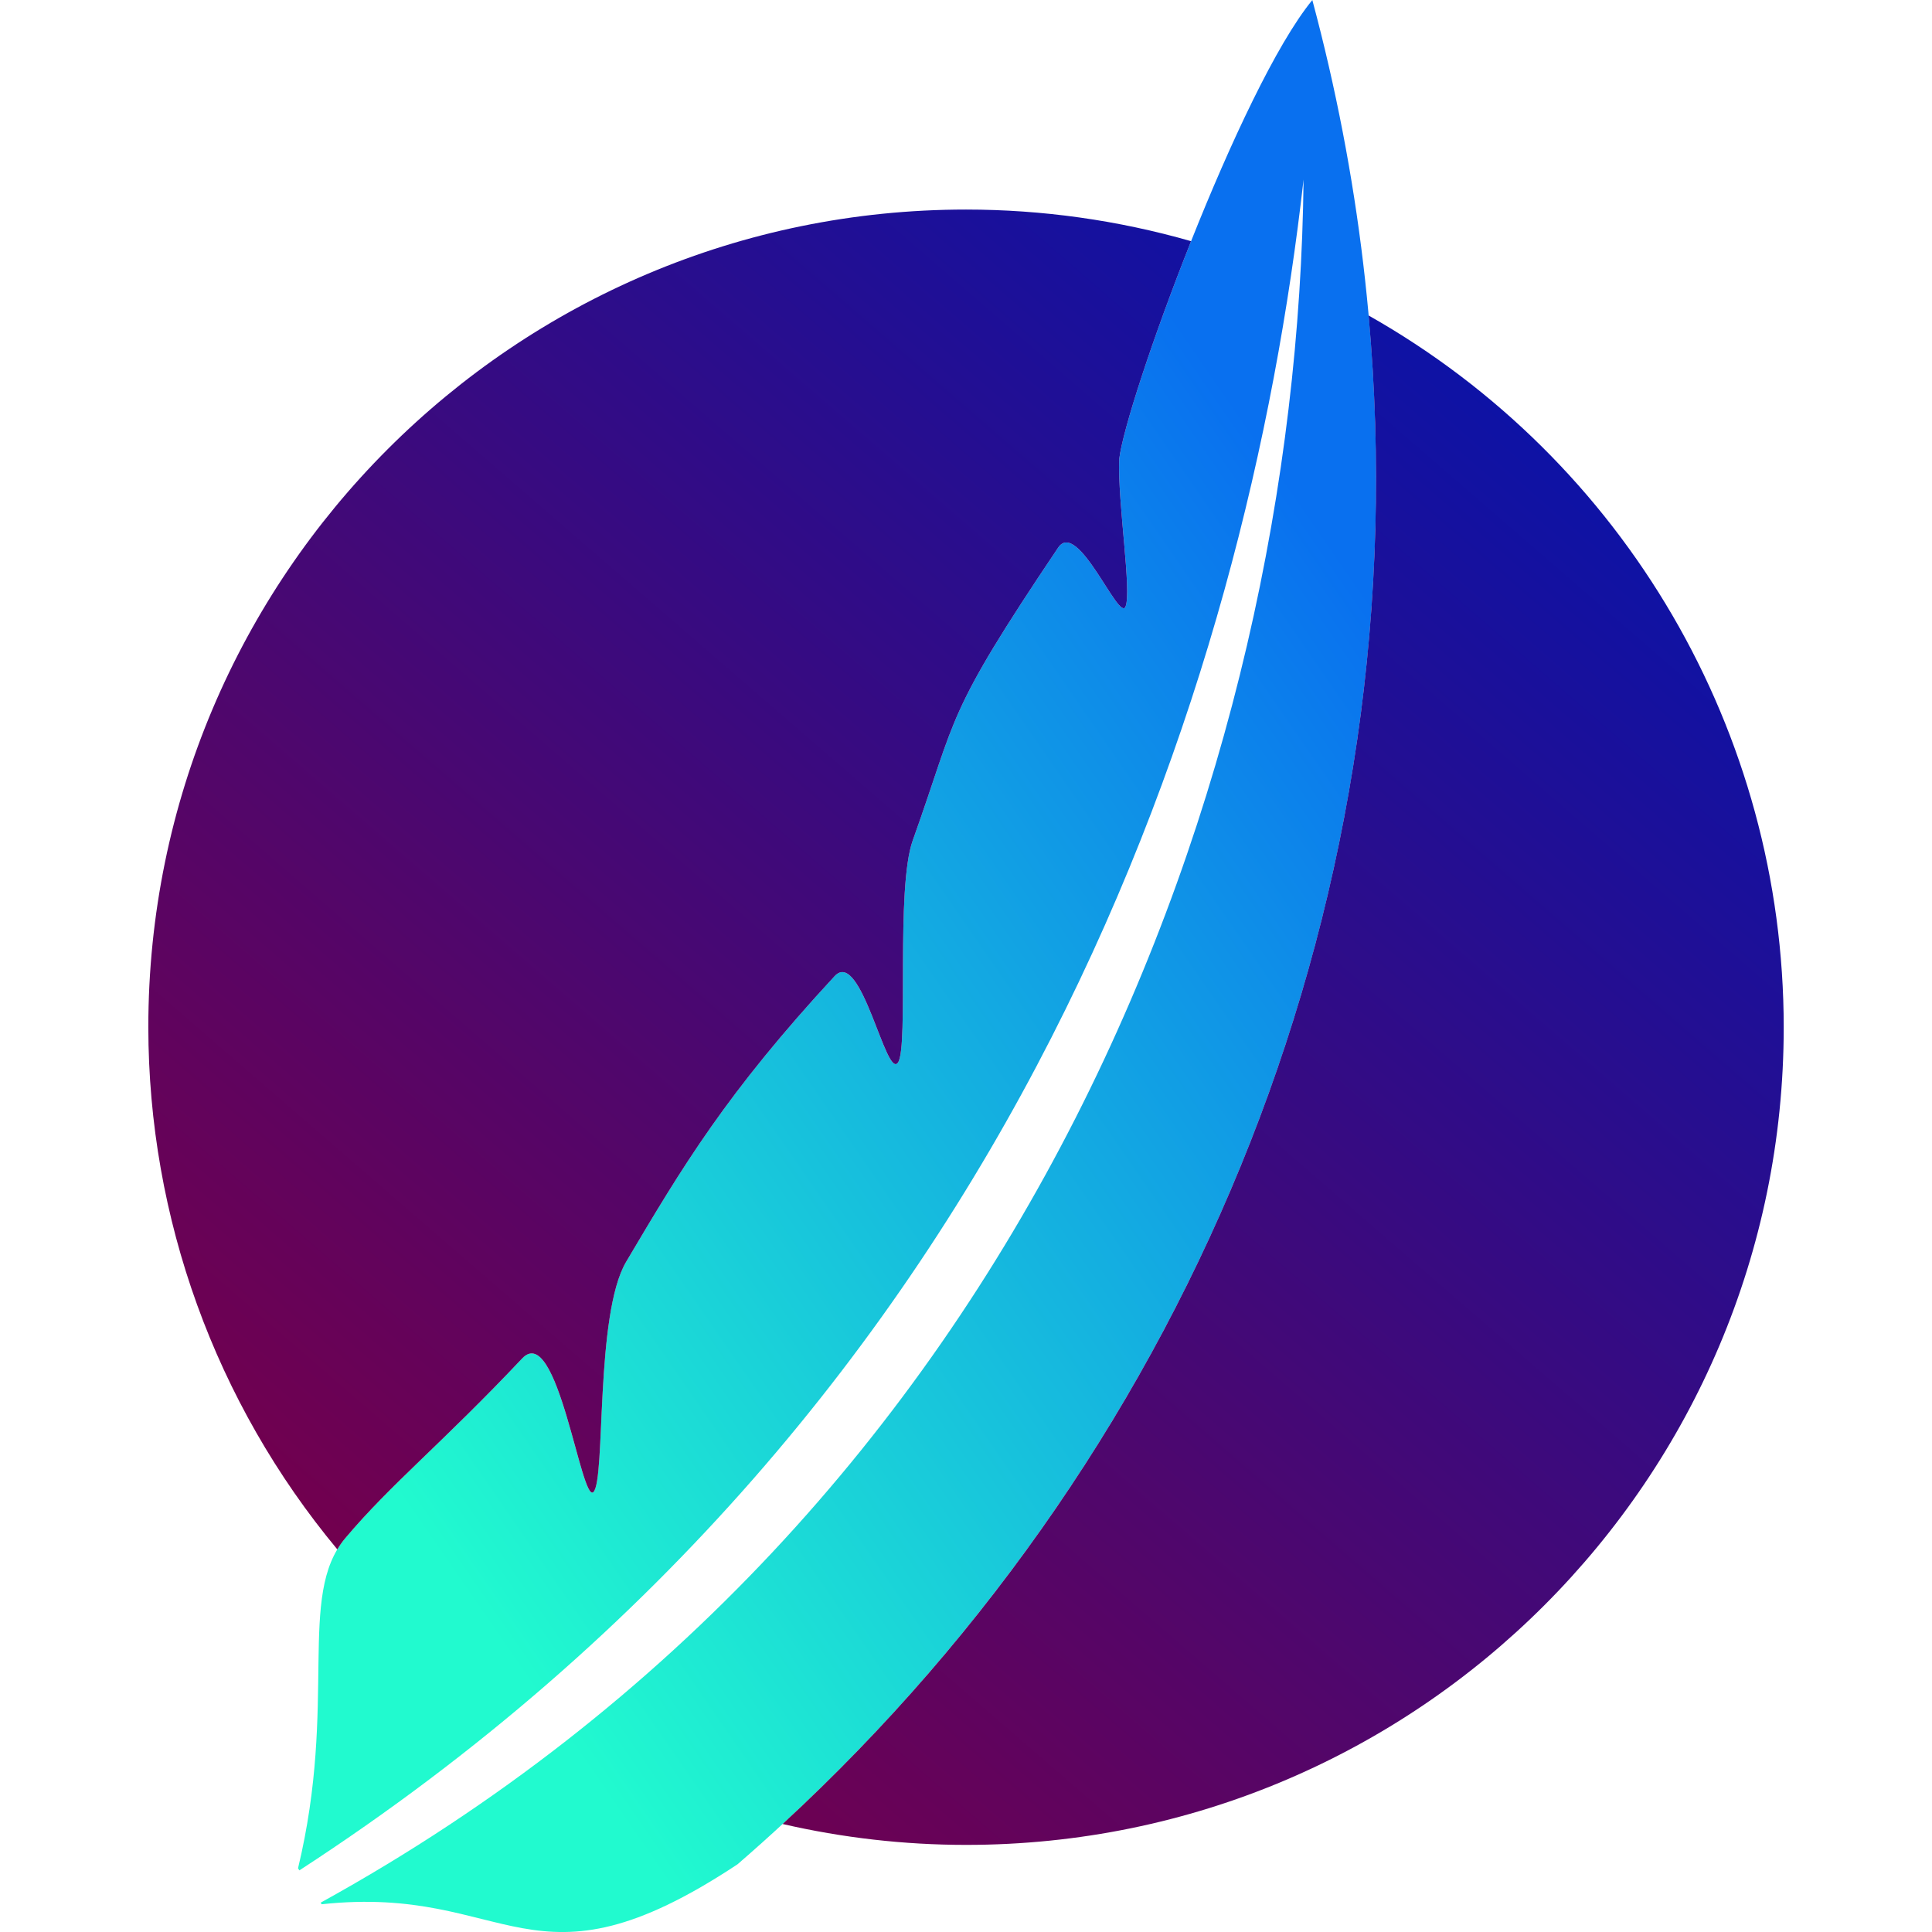
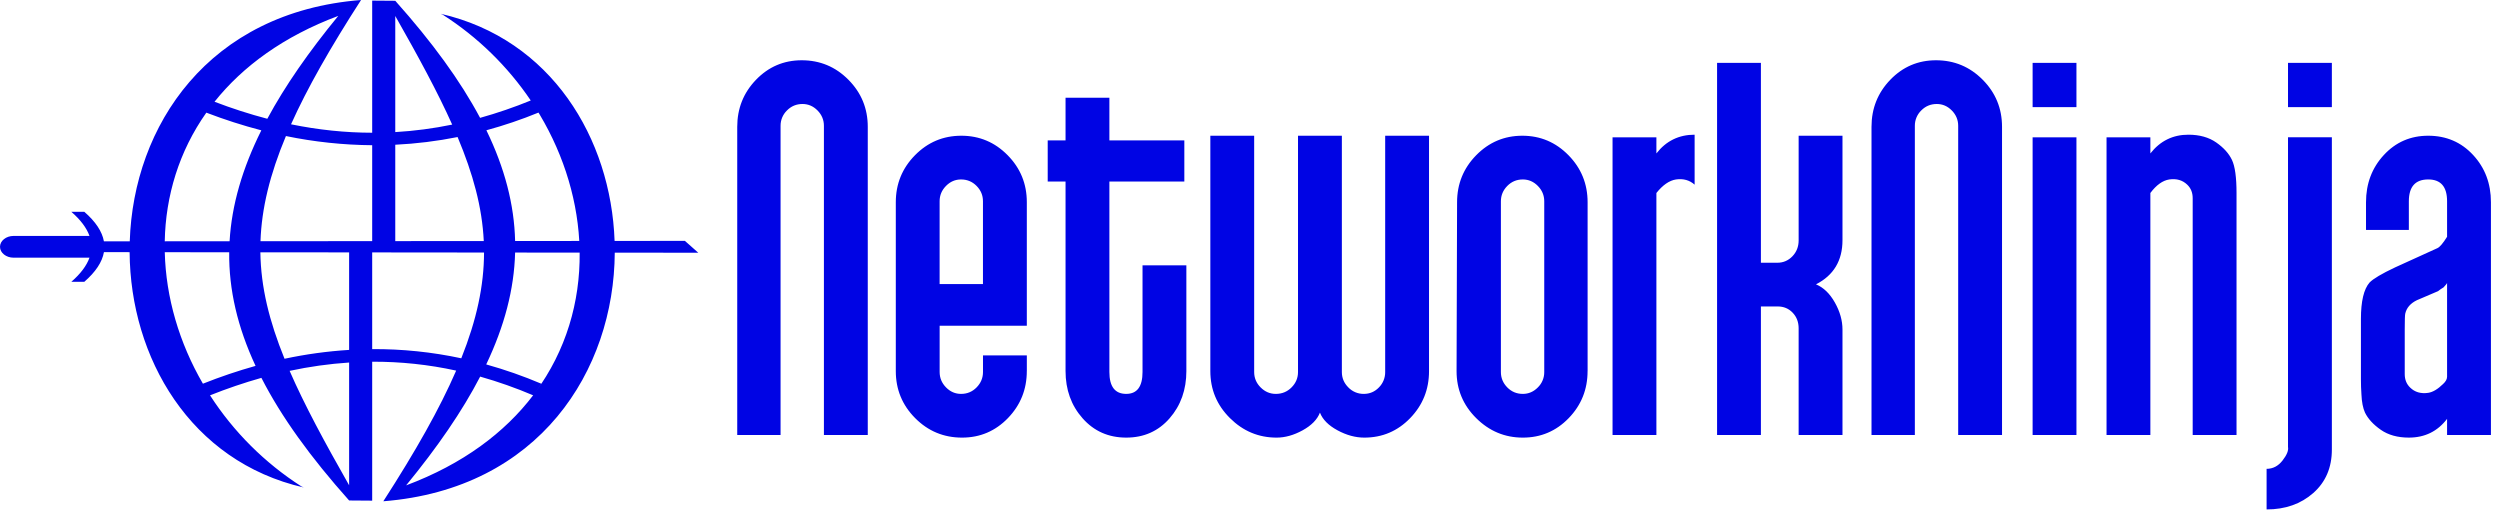
- <svg xmlns="http://www.w3.org/2000/svg" xmlns:xlink="http://www.w3.org/1999/xlink" width="512" height="512" version="1.1" viewBox="0 0 512 512">
-   <defs>
-     <linearGradient id="linearGradient22708">
-       <stop stop-color="#21facf" offset="0" />
-       <stop stop-color="#0970ef" offset="1" />
-     </linearGradient>
-     <linearGradient id="linearGradient6949" x1="68.454" x2="198.59" y1="246.73" y2="96.35" gradientTransform="translate(-5.754,-56.594)" gradientUnits="userSpaceOnUse">
-       <stop stop-color="#72004e" offset="0" />
-       <stop stop-color="#0015b1" offset="1" />
-     </linearGradient>
-     <linearGradient id="linearGradient22718" x1="56.735" x2="155.2" y1="246.96" y2="58.575" gradientUnits="userSpaceOnUse">
-       <stop stop-color="#4f00da" offset="0" />
-       <stop stop-color="#e5311b" offset="1" />
-     </linearGradient>
-     <linearGradient id="linearGradient23463" x1="68.454" x2="198.59" y1="246.73" y2="96.35" gradientUnits="userSpaceOnUse" xlink:href="#linearGradient22708" />
-     <linearGradient id="linearGradient903" x1="54.478" x2="192.1" y1="247.56" y2="9.809" gradientTransform="matrix(.87923 0 0 .87923 -9.551 48.787)" gradientUnits="userSpaceOnUse">
-       <stop stop-color="#dc180d" offset="0" />
-       <stop stop-color="#f96e20" offset=".5" />
-       <stop stop-color="#f4ce41" offset="1" />
-     </linearGradient>
-     <linearGradient id="linearGradient918" x1="39.468" x2="154.99" y1="204.22" y2="124.47" gradientUnits="userSpaceOnUse" xlink:href="#linearGradient22708" />
-   </defs>
-   <g transform="matrix(2.473 0 0 2.473 -4.8978 -4.8812)">
-     <path transform="translate(-5.5496,-57.412)" d="m148.16 59.393c-7.71 9.399-19.951 42.888-20.696 49.204-0.17 4.674 1.373 14.231 0.672 15.805-0.719 1.613-5.117-9.446-7.215-6.327-12.219 18.168-10.7 17.731-15.582 31.378-1.836 5.131-0.424 21.99-1.567 23.773-1.273 1.987-3.962-12.31-6.806-9.236-11.603 12.54-16.279 20.379-22.336 30.607-3.359 5.673-2.182 23.33-3.506 24.674-1.302 1.321-3.857-18.326-7.644-14.309-8.519 9.038-14.054 13.441-18.946 19.252-5.198 6.174-0.783 17.584-5.067 35.383l0.145 0.221c77.447-50.308 101.52-127.16 107.61-181.19-0.681 63.93-29.41 142.78-105.33 184.65l0.113 0.171c20.241-2.181 22.307 10.458 44.562-4.284 55.792-48.277 81.856-124.29 61.593-199.78z" display="none" fill="url(#linearGradient903)" />
-     <path transform="translate(-5.5498,-57.412)" d="m148.16 59.393c-7.71 9.399-19.951 42.888-20.696 49.204-0.17 4.674 1.373 14.231 0.672 15.805-0.719 1.613-5.117-9.446-7.215-6.327-12.219 18.168-10.7 17.731-15.582 31.378-1.836 5.131-0.424 21.99-1.567 23.773-1.273 1.987-3.962-12.31-6.806-9.236-11.603 12.54-16.279 20.379-22.336 30.607-3.359 5.673-2.182 23.33-3.506 24.674-1.302 1.321-3.857-18.326-7.644-14.309-8.519 9.038-14.054 13.441-18.946 19.252-5.198 6.174-0.783 17.584-5.067 35.383l0.145 0.221c77.447-50.308 101.52-127.16 107.61-181.19-0.681 63.93-29.41 142.78-105.33 184.65l0.113 0.171c20.241-2.181 22.307 10.458 44.562-4.284 55.792-48.277 81.856-124.29 61.593-199.78z" fill="url(#linearGradient918)" />
-     <g transform="translate(0 2.0218e-5)">
-       <path transform="translate(-5.7543,-56.594)" d="m111.25 81.024c-48.394-1.5e-5 -87.625 39.231-87.625 87.625 0.017 20.443 7.182 40.236 20.253 55.954 0.252-0.422 0.536-0.824 0.858-1.206 4.892-5.81 10.427-10.214 18.946-19.252 3.787-4.018 6.341 15.63 7.644 14.309 1.324-1.344 0.147-19.001 3.506-24.674 6.056-10.228 10.733-18.067 22.336-30.607 2.844-3.074 5.533 11.223 6.806 9.236 1.142-1.782-0.269-18.641 1.566-23.773 4.882-13.647 3.363-13.21 15.582-31.378 2.098-3.119 6.496 7.94 7.215 6.327 0.701-1.573-0.842-11.131-0.672-15.805 0.372-3.15 3.604-13.059 7.705-23.367-7.843-2.247-15.962-3.388-24.12-3.389zm43.142 11.356c5.566 61.595-18.426 120.7-62.796 161.65 6.446 1.486 13.04 2.237 19.655 2.239 48.394 1e-5 87.625-39.231 87.625-87.625-3.1e-4 -31.581-16.995-60.719-44.484-76.268z" display="none" fill="url(#linearGradient22718)" />
-       <path transform="translate(-5.754,-56.594)" d="m111.25 81.024c-48.394-1.5e-5 -87.625 39.231-87.625 87.625 0.017 20.443 7.182 40.236 20.253 55.954 0.252-0.422 0.536-0.824 0.858-1.206 4.892-5.81 10.427-10.214 18.946-19.252 3.787-4.018 6.341 15.63 7.644 14.309 1.324-1.344 0.147-19.001 3.506-24.674 6.056-10.228 10.733-18.067 22.336-30.607 2.844-3.074 5.533 11.223 6.806 9.236 1.142-1.782-0.269-18.641 1.566-23.773 4.882-13.647 3.363-13.21 15.582-31.378 2.098-3.119 6.496 7.94 7.215 6.327 0.701-1.573-0.842-11.131-0.672-15.805 0.372-3.15 3.604-13.059 7.705-23.367-7.843-2.247-15.962-3.388-24.12-3.389zm43.142 11.356c5.566 61.595-18.426 120.7-62.796 161.65 6.446 1.486 13.04 2.237 19.655 2.239 48.394 1e-5 87.625-39.231 87.625-87.625-3.1e-4 -31.581-16.995-60.719-44.484-76.268z" display="none" fill="url(#linearGradient23463)" />
-       <path d="m105.5 24.43c-48.394-1.5e-5 -87.625 39.231-87.625 87.625 0.017 20.443 7.182 40.236 20.253 55.954 0.252-0.422 0.536-0.824 0.858-1.206 4.892-5.81 10.427-10.214 18.946-19.252 3.787-4.018 6.341 15.63 7.644 14.309 1.324-1.344 0.147-19.001 3.506-24.674 6.056-10.228 10.733-18.067 22.336-30.607 2.844-3.074 5.533 11.223 6.806 9.236 1.142-1.782-0.269-18.641 1.566-23.773 4.882-13.647 3.363-13.21 15.582-31.378 2.098-3.119 6.496 7.94 7.215 6.327 0.701-1.573-0.842-11.131-0.672-15.805 0.372-3.15 3.604-13.059 7.705-23.367-7.843-2.247-15.962-3.388-24.12-3.389zm43.142 11.356c5.566 61.595-18.426 120.7-62.796 161.65 6.446 1.486 13.04 2.237 19.655 2.239 48.394 1e-5 87.625-39.231 87.625-87.625-3.1e-4 -31.581-16.995-60.719-44.484-76.268z" fill="url(#linearGradient6949)" />
-     </g>
-   </g>
+ <svg xmlns="http://www.w3.org/2000/svg" viewbox="0 0 265 54" width="265" height="54">
+   <path fill="#0004E4" d="M247.177 47.655c0 1.912-.659 3.449-1.973 4.607-1.317 1.159-2.964 1.738-4.945 1.738v-4.303c.67 0 1.232-.295 1.691-.884.458-.588.65-1.066.579-1.434V14.553h4.648v33.102zm-224.914-5.75a32.205 32.205 0 009.696 9.661l.243.109C20.154 48.916 13.814 37.9 13.739 26.73l-2.722-.003c-.183 1.048-.876 2.096-2.079 3.143H7.563c.978-.852 1.618-1.703 1.922-2.555H1.439C.647 27.315 0 26.796 0 26.162c0-.635.647-1.154 1.439-1.154h8.046c-.304-.852-.944-1.704-1.922-2.557h1.375c1.198 1.044 1.89 2.088 2.077 3.132l2.739-.002C14.144 13.353 22.072 1.275 38.271 0c-3.245 5.033-5.694 9.328-7.422 13.176 2.896.592 5.759.89 8.603.894V.064l2.446.019c3.91 4.38 6.897 8.473 8.991 12.41a49.091 49.091 0 005.371-1.842 32.22 32.22 0 00-9.314-9.083l-.243-.11C58.44 4.147 64.76 14.673 65.147 25.539l7.452-.007 1.418 1.258-8.852-.009c-.075 12.49-7.992 25.053-24.533 26.354 3.436-5.329 5.98-9.83 7.722-13.851a40.738 40.738 0 00-8.902-.942v14.727l-2.445-.018c-4.107-4.599-7.195-8.882-9.298-12.998a55.126 55.126 0 00-5.446 1.852zm28.635-1.985c-1.904 3.674-4.528 7.482-7.85 11.53 6.03-2.26 10.463-5.604 13.464-9.548a47.523 47.523 0 00-5.614-1.982zm-13.891-1.492a43.72 43.72 0 00-6.307.884c1.57 3.606 3.7 7.542 6.307 12.128V38.428zm114.47.909c0 1.946-.667 3.608-1.999 4.984-1.332 1.377-2.954 2.066-4.863 2.066-.937 0-1.883-.257-2.837-.773-.955-.514-1.576-1.139-1.864-1.876-.289.737-.901 1.362-1.837 1.876-.938.516-1.857.773-2.757.773-1.909 0-3.558-.689-4.943-2.066-1.388-1.376-2.081-3.037-2.081-4.984V14.388h4.646v25.051c0 .625.227 1.168.683 1.626.457.459.994.688 1.614.688.655 0 1.211-.229 1.666-.688.456-.458.684-1.001.684-1.626V14.388h4.648v25.051c0 .625.228 1.168.685 1.626a2.232 2.232 0 001.636.688c.633 0 1.171-.229 1.611-.688a2.27 2.27 0 00.66-1.626V14.388h4.647v24.949h.001zm16.806 0c0 1.946-.667 3.608-1.999 4.984-1.332 1.377-2.955 2.066-4.864 2.066-1.909 0-3.557-.689-4.944-2.066-1.386-1.376-2.08-3.037-2.08-4.984l.054-17.899c0-1.945.676-3.607 2.027-4.984 1.351-1.378 2.981-2.067 4.891-2.067 1.91 0 3.54.689 4.891 2.067 1.351 1.377 2.027 3.038 2.027 4.984v17.899h-.003zm-59.441-.012c0 1.949-.667 3.613-2 4.992-1.332 1.379-2.953 2.07-4.862 2.07-1.946 0-3.603-.689-4.972-2.066-1.369-1.376-2.053-3.037-2.053-4.984V21.438c0-1.945.678-3.607 2.034-4.984 1.355-1.378 2.992-2.067 4.91-2.067 1.917 0 3.553.688 4.91 2.065 1.356 1.375 2.034 3.034 2.034 4.978v13.095h-9.241v4.91c0 .626.225 1.168.676 1.628.45.461.982.69 1.595.69.648 0 1.197-.229 1.648-.69.45-.46.676-1.002.676-1.628V37.67h4.647v1.655h-.002zm16.913 0c0 1.985-.594 3.659-1.782 5.02-1.189 1.362-2.722 2.041-4.594 2.041-1.873 0-3.414-.68-4.62-2.041-1.207-1.36-1.811-3.034-1.811-5.02V19.242h-1.891v-4.358h1.891V10.36h4.647v4.524h7.944v4.358h-7.944v20.192c0 1.545.594 2.318 1.783 2.318 1.153 0 1.73-.773 1.73-2.318v-11.31h4.646v11.201h.001zm138.284 6.786h-4.649V44.4c-1.009 1.325-2.36 1.986-4.052 1.986-1.19 0-2.181-.275-2.973-.827-.792-.553-1.35-1.159-1.675-1.821-.217-.477-.344-1.121-.378-1.93a22.991 22.991 0 01-.054-1.6v-6.4c0-1.876.306-3.163.918-3.863.397-.404 1.297-.938 2.702-1.6l4.486-2.041c.251-.109.593-.512 1.026-1.204v-3.778c0-1.533-.668-2.301-1.999-2.301-1.371 0-2.053.773-2.053 2.319v3.033h-4.541v-2.924c0-1.986.632-3.659 1.893-5.02 1.26-1.362 2.826-2.042 4.701-2.042 1.909 0 3.495.679 4.755 2.038 1.261 1.359 1.893 3.03 1.893 5.012v24.674zm-68.736 0h-4.648V34.802c0-.662-.211-1.215-.632-1.655-.421-.441-.947-.662-1.577-.662h-1.79v13.627h-4.646V6.665h4.646v21.186h1.737c.631 0 1.167-.229 1.606-.687.437-.457.657-1.017.657-1.677V14.389h4.647v11.07c0 2.167-.937 3.727-2.809 4.681.796.331 1.464.974 2.002 1.928.538.955.807 1.908.807 2.863v11.18zm16.912-32.67v32.67h-4.647V13.337c0-.625-.225-1.167-.676-1.626-.451-.458-.981-.688-1.593-.688-.649 0-1.2.23-1.649.688a2.242 2.242 0 00-.676 1.626v32.774h-4.594v-32.67c0-1.946.664-3.609 1.991-4.986 1.328-1.377 2.943-2.067 4.845-2.067 1.938 0 3.588.69 4.952 2.067 1.366 1.377 2.047 3.039 2.047 4.986zm-120.232 0v32.67h-4.648V13.337c0-.625-.225-1.167-.676-1.626-.451-.458-.982-.688-1.594-.688-.649 0-1.199.23-1.649.688a2.242 2.242 0 00-.676 1.626v32.774h-4.593v-32.67c0-1.946.663-3.609 1.991-4.986 1.328-1.377 2.943-2.067 4.844-2.067 1.938 0 3.588.69 4.952 2.067 1.366 1.377 2.049 3.039 2.049 4.986zm87.647 6.133c-.533-.477-1.191-.662-1.973-.552-.712.11-1.404.589-2.079 1.435v25.654h-4.648V14.554h4.648v1.71c1.03-1.324 2.381-1.986 4.052-1.986v5.296zm40.473 26.537h-4.646V14.554h4.646v31.557zm16.969 0h-4.647V21.01c0-.589-.192-1.067-.58-1.436-.494-.477-1.126-.662-1.901-.552-.704.11-1.371.589-2.005 1.435v25.654h-4.646V14.554h4.646v1.71c1.039-1.324 2.382-1.986 4.03-1.986 1.181 0 2.166.276 2.955.827.788.552 1.342 1.169 1.664 1.849.322.681.484 1.848.484 3.503v25.654zm-73.382-6.67V21.334c0-.623-.225-1.165-.676-1.623-.451-.459-.983-.689-1.595-.689-.648 0-1.197.23-1.648.689-.451.458-.676 1-.676 1.623v18.107c0 .625.225 1.166.676 1.624.451.459 1 .688 1.648.688.612 0 1.144-.229 1.595-.688a2.24 2.24 0 00.676-1.624zm95.7.491v-9.93c0 .038-.125.192-.373.459a4.784 4.784 0 00-.585.403l-2.234.954c-.688.331-1.105.81-1.244 1.436-.034.147-.052.699-.052 1.655v4.745c0 .59.194 1.068.582 1.436.491.479 1.125.662 1.9.552.491-.073 1.019-.386 1.583-.938.281-.256.423-.514.423-.772zM56.747 41.589c3.261-4.431 4.751-9.592 4.697-14.811l-6.842-.007c-.102 3.899-1.134 7.803-3.063 11.858a47.716 47.716 0 015.843 2.047l-.635.913zm-34.892-.336l.177.287c-.06-.095-.119-.191-.177-.287zm5.234-2.469c-1.917-4.118-2.836-8.081-2.794-12.043l-6.829-.007c.117 4.781 1.523 9.598 4.043 13.938a55.383 55.383 0 015.58-1.888zm9.918-1.695V26.753l-9.408-.009c.051 3.695.944 7.303 2.561 11.285a46.555 46.555 0 016.847-.94zm2.445-.083a43.759 43.759 0 019.445.973c1.634-4.089 2.404-7.696 2.411-11.211l-11.856-.012v10.25zm64.742-6.894v-8.783c0-.623-.225-1.162-.676-1.62-.451-.457-1-.687-1.648-.687-.613 0-1.145.23-1.595.687-.45.458-.676.997-.676 1.62v8.783h4.595zM21.872 11.941c-2.907 4.119-4.317 8.839-4.409 13.637l6.873-.006c.225-3.858 1.358-7.73 3.365-11.757a54.943 54.943 0 01-5.829-1.874zm8.436 2.48c-1.709 4.082-2.576 7.673-2.697 11.148l11.841-.009V15.393a47.028 47.028 0 01-9.144-.972zm18.197.106c-2.19.437-4.393.708-6.607.815v10.216l9.382-.008c-.173-3.582-1.134-7.116-2.775-11.023zm8.576-2.594a47.427 47.427 0 01-5.515 1.873l-.009.002c1.95 4.018 2.954 7.884 3.046 11.739l6.8-.005c-.278-4.919-1.908-9.844-4.698-14.214l.376.605zm-15.183 2.069a41.979 41.979 0 006.034-.795c-1.541-3.438-3.575-7.186-6.034-11.513v12.308zM28.336 12.59c1.873-3.481 4.386-7.087 7.52-10.906-5.801 2.174-10.124 5.352-13.116 9.101a53.68 53.68 0 005.596 1.805zm191.767-1.235h-4.646V6.664h4.646v4.691zm27.074 0h-4.648V6.664h4.648v4.691z" />
</svg>
